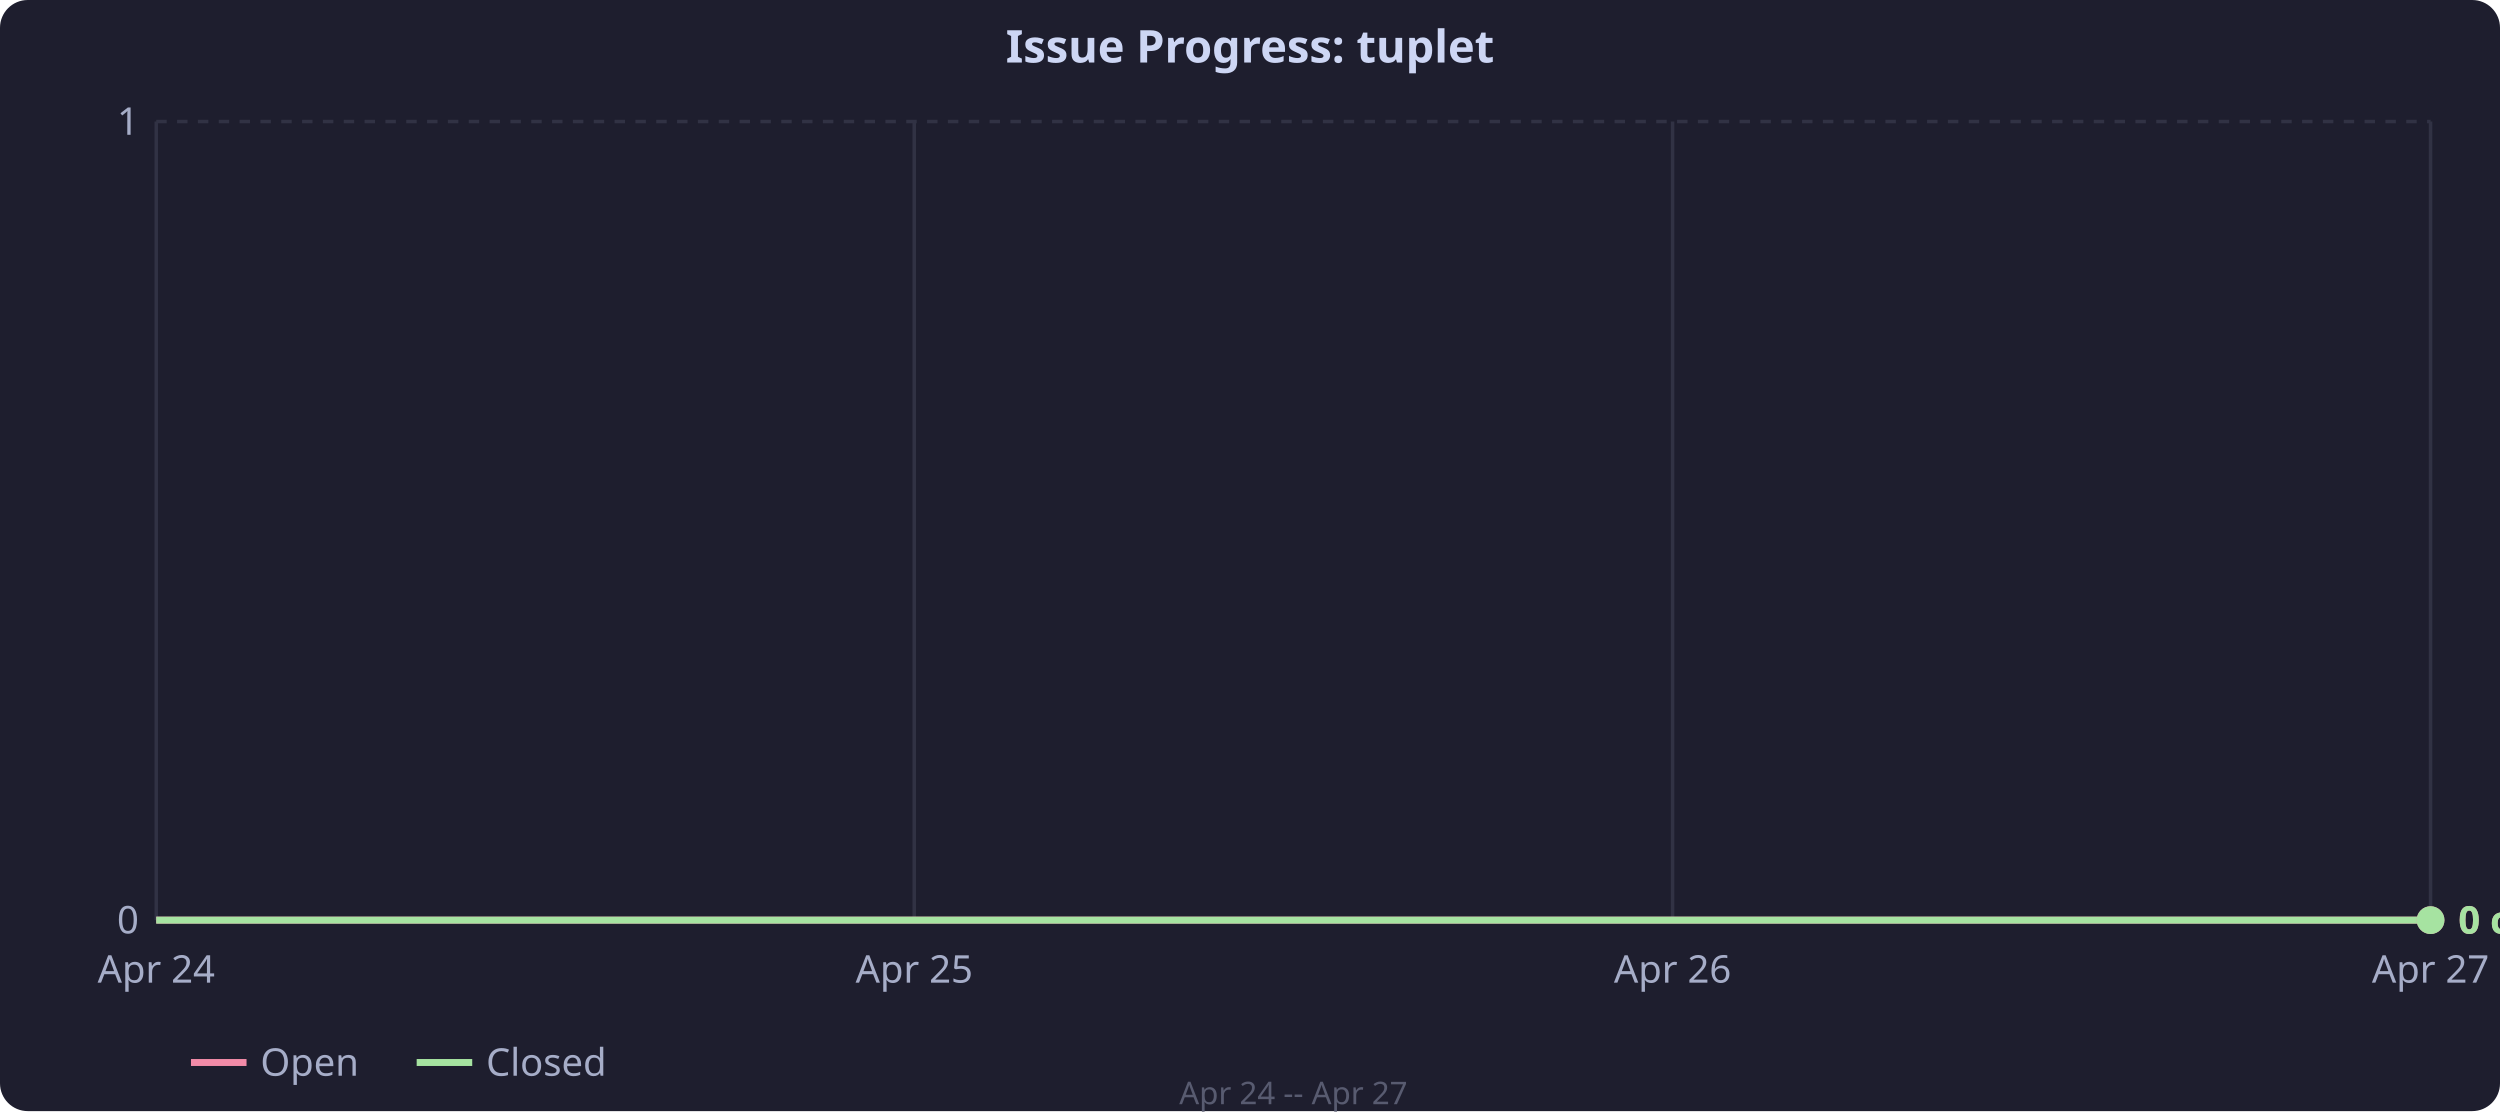
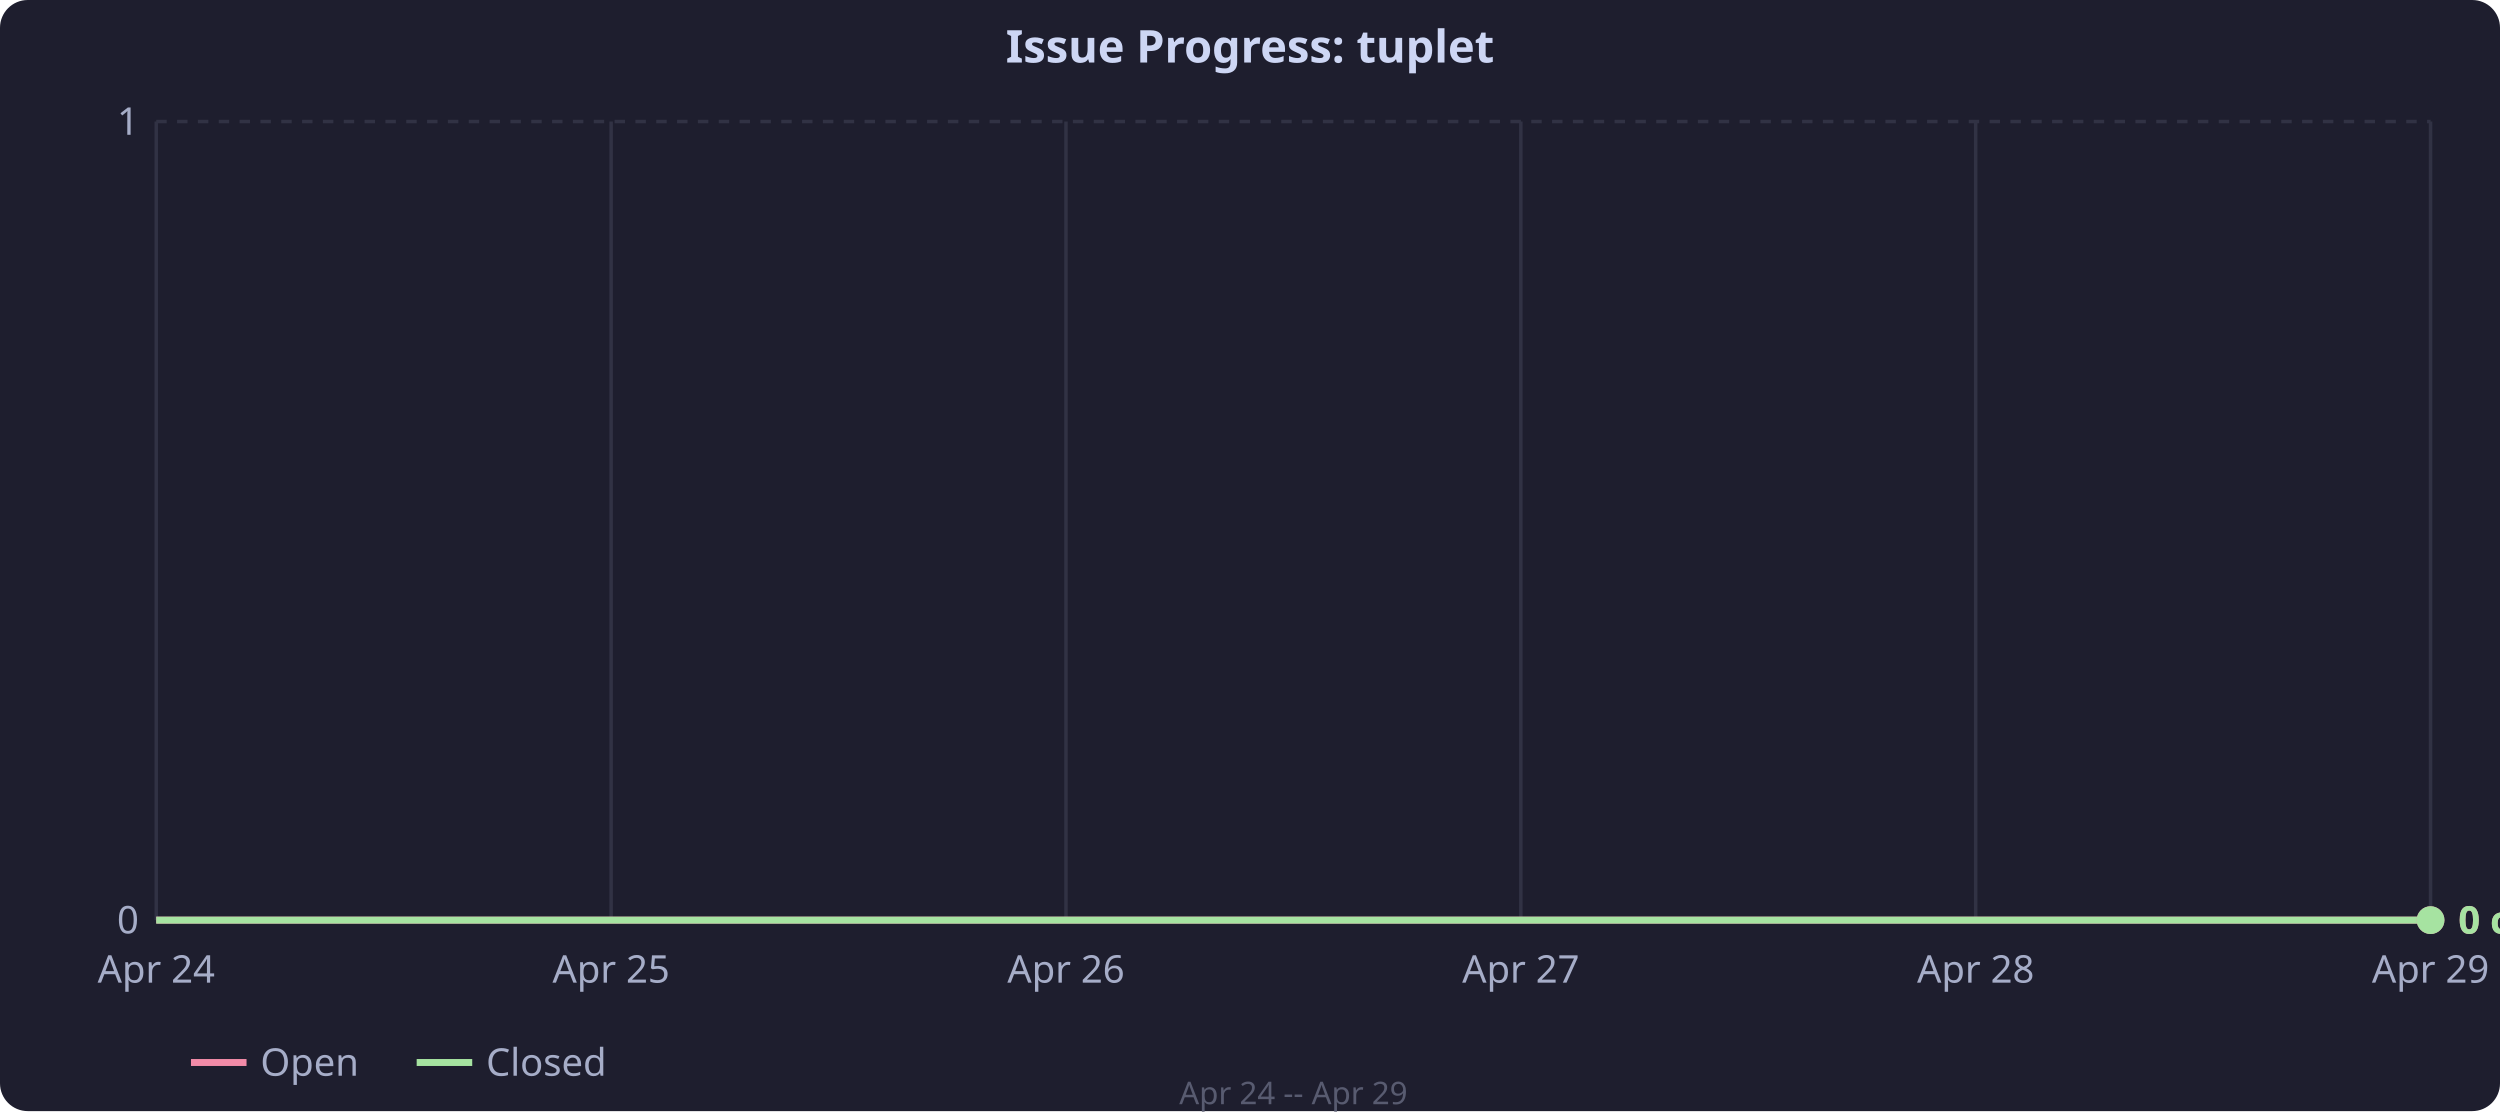
<svg xmlns="http://www.w3.org/2000/svg" viewBox="0 0 720 320" style="font-family: system-ui, sans-serif; font-size: 11px; color: #cdd6f4;">
  <rect width="720" height="320" fill="#1e1e2e" rx="8" />
  <line x1="45" y1="265.0" x2="700" y2="265.0" stroke="#313244" stroke-dasharray="3,3" />
  <text x="40" y="265.0" fill="#a6adc8" text-anchor="end" dominant-baseline="middle">0</text>
  <line x1="45" y1="35.0" x2="700" y2="35.0" stroke="#313244" stroke-dasharray="3,3" />
  <text x="40" y="35.0" fill="#a6adc8" text-anchor="end" dominant-baseline="middle">1</text>
  <text x="45.0" y="283" fill="#a6adc8" text-anchor="middle">Apr 24</text>
  <line x1="45.0" y1="35" x2="45.0" y2="265" stroke="#313244" />
-   <text x="263.3" y="283" fill="#a6adc8" text-anchor="middle">Apr 25</text>
-   <line x1="263.3" y1="35" x2="263.3" y2="265" stroke="#313244" />
-   <text x="481.7" y="283" fill="#a6adc8" text-anchor="middle">Apr 26</text>
-   <line x1="481.7" y1="35" x2="481.7" y2="265" stroke="#313244" />
-   <text x="700.0" y="283" fill="#a6adc8" text-anchor="middle">Apr 27</text>
+   <text x="176.0" y="283" fill="#a6adc8" text-anchor="middle">Apr 25</text>
+   <line x1="176.0" y1="35" x2="176.0" y2="265" stroke="#313244" />
+   <text x="307.0" y="283" fill="#a6adc8" text-anchor="middle">Apr 26</text>
+   <line x1="307.0" y1="35" x2="307.0" y2="265" stroke="#313244" />
+   <text x="438.0" y="283" fill="#a6adc8" text-anchor="middle">Apr 27</text>
+   <line x1="438.0" y1="35" x2="438.0" y2="265" stroke="#313244" />
+   <text x="569.0" y="283" fill="#a6adc8" text-anchor="middle">Apr 28</text>
+   <line x1="569.0" y1="35" x2="569.0" y2="265" stroke="#313244" />
+   <text x="700.0" y="283" fill="#a6adc8" text-anchor="middle">Apr 29</text>
  <line x1="700.0" y1="35" x2="700.0" y2="265" stroke="#313244" />
-   <polygon fill="rgba(243,139,168,0.08)" points="45.0,265.0 263.3,265.0 481.7,265.0 700.0,265.0 700.0,265.0 45.0,265.0" />
-   <polyline fill="none" stroke="#f38ba8" stroke-width="2" stroke-linejoin="round" points="45.0,265.0 263.3,265.0 481.7,265.0 700.0,265.0" />
-   <polygon fill="rgba(166,227,161,0.08)" points="45.0,265.0 263.3,265.0 481.7,265.0 700.0,265.0 700.0,265.0 45.0,265.0" />
-   <polyline fill="none" stroke="#a6e3a1" stroke-width="2" stroke-linejoin="round" points="45.0,265.0 263.3,265.0 481.7,265.0 700.0,265.0" />
+   <polygon fill="rgba(243,139,168,0.08)" points="45.0,265.0 176.0,265.0 307.0,265.0 438.0,265.0 569.0,265.0 700.0,265.0 700.0,265.0 45.0,265.0" />
+   <polyline fill="none" stroke="#f38ba8" stroke-width="2" stroke-linejoin="round" points="45.0,265.0 176.0,265.0 307.0,265.0 438.0,265.0 569.0,265.0 700.0,265.0" />
+   <polygon fill="rgba(166,227,161,0.08)" points="45.0,265.0 176.0,265.0 307.0,265.0 438.0,265.0 569.0,265.0 700.0,265.0 700.0,265.0 45.0,265.0" />
+   <polyline fill="none" stroke="#a6e3a1" stroke-width="2" stroke-linejoin="round" points="45.0,265.0 176.0,265.0 307.0,265.0 438.0,265.0 569.0,265.0 700.0,265.0" />
  <circle cx="700.0" cy="265.0" r="4" fill="#f38ba8" />
  <circle cx="700.0" cy="265.0" r="4" fill="#a6e3a1" />
  <text x="708.0" y="265.0" fill="#f38ba8" text-anchor="start" dominant-baseline="middle" font-size="11px" font-weight="600">0 open</text>
  <text x="708.0" y="265.0" fill="#a6e3a1" text-anchor="start" dominant-baseline="middle" font-size="11px" font-weight="600">0 closed</text>
  <text x="360" y="18" fill="#cdd6f4" text-anchor="middle" font-size="13px" font-weight="600">Issue Progress: tuplet</text>
  <line x1="55" y1="306" x2="71" y2="306" stroke="#f38ba8" stroke-width="2" />
  <text x="75" y="306" fill="#a6adc8" dominant-baseline="middle">Open</text>
  <line x1="120" y1="306" x2="136" y2="306" stroke="#a6e3a1" stroke-width="2" />
  <text x="140" y="306" fill="#a6adc8" dominant-baseline="middle">Closed</text>
-   <text x="372.5" y="318" fill="#585b70" text-anchor="middle" font-size="9px">Apr 24 -- Apr 27</text>
+   <text x="372.5" y="318" fill="#585b70" text-anchor="middle" font-size="9px">Apr 24 -- Apr 29</text>
</svg>
